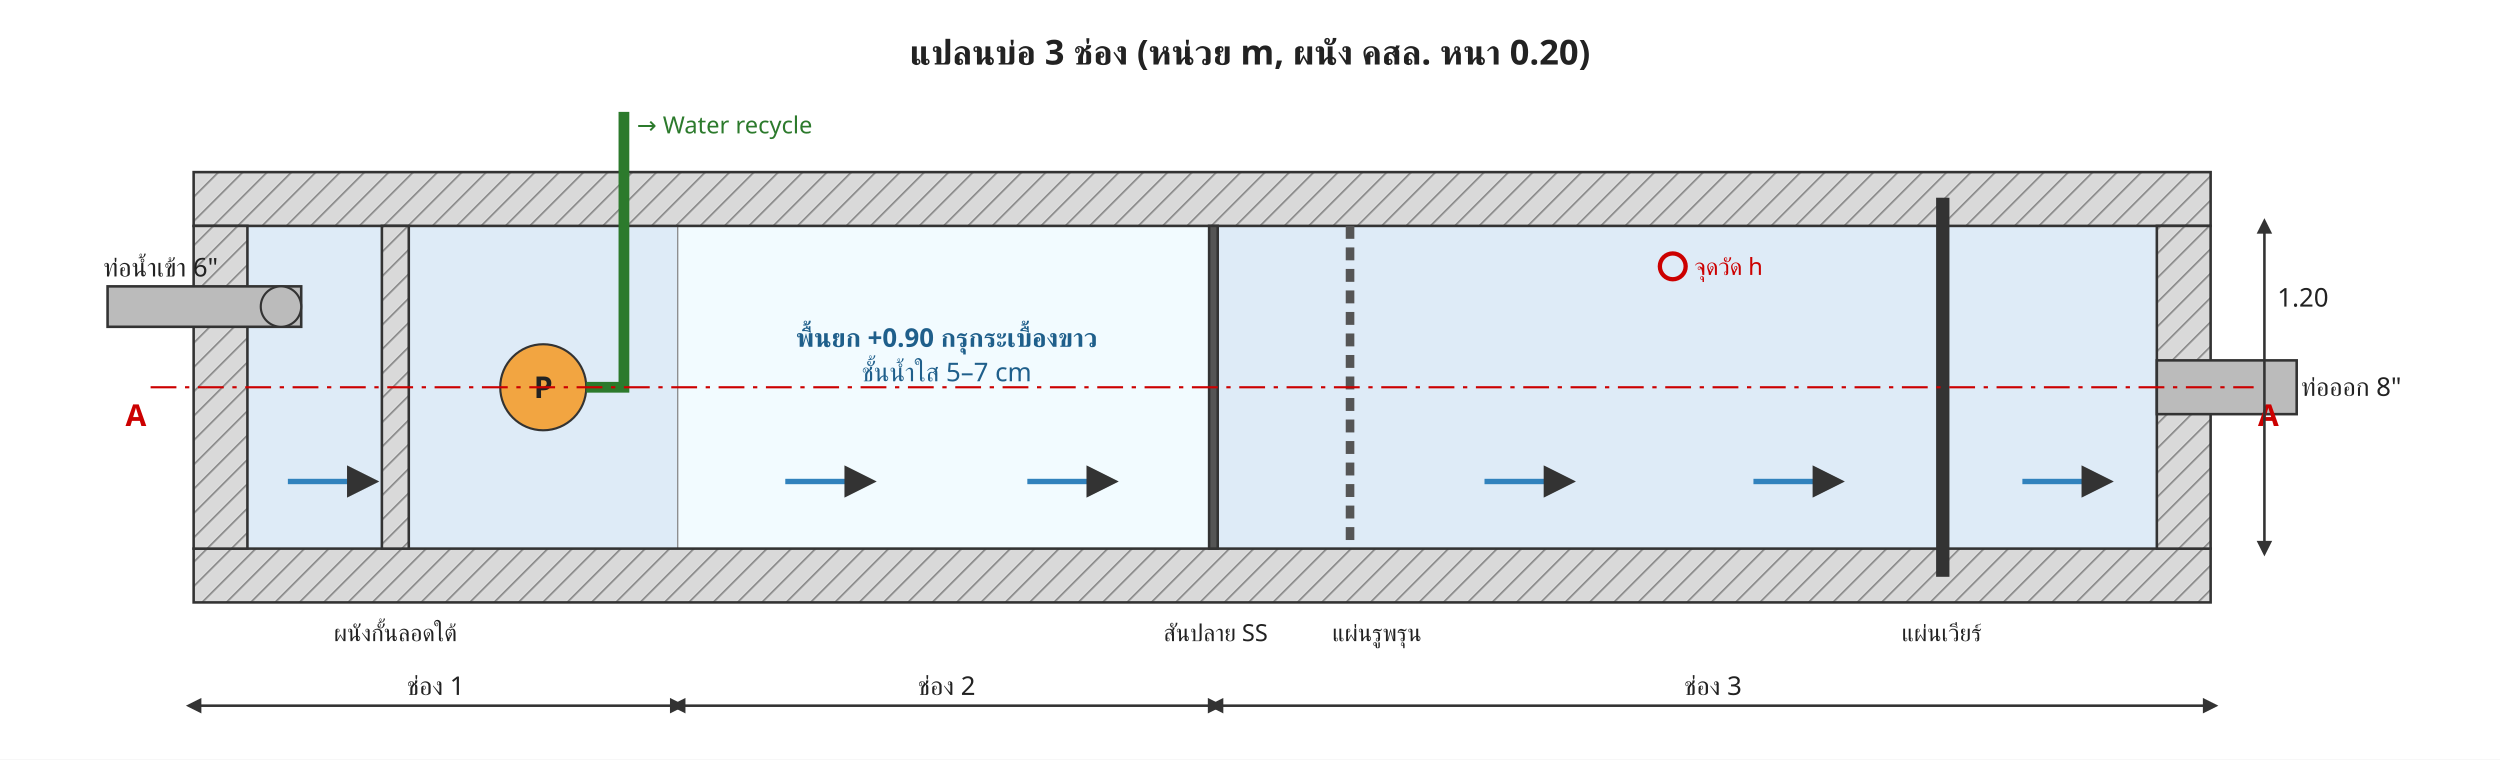
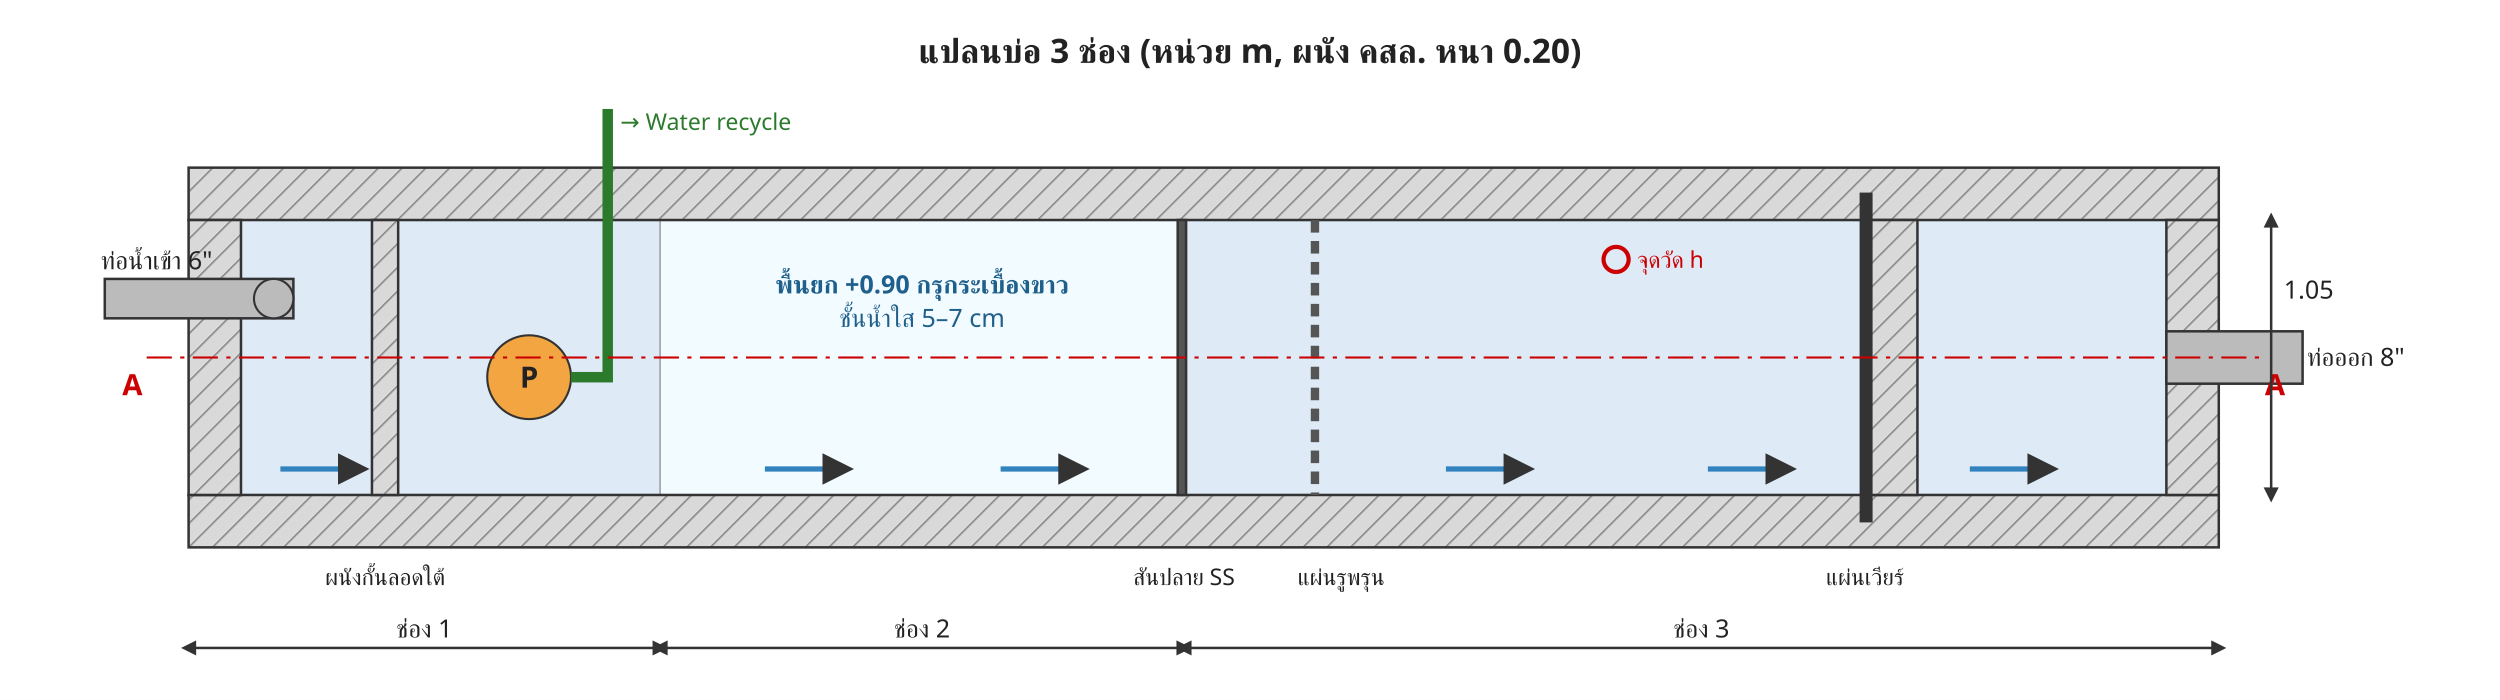
- <svg xmlns="http://www.w3.org/2000/svg" viewBox="0 0 1162 353" width="1162" height="353" font-family="Sarabun, Tahoma, sans-serif">
+ <svg xmlns="http://www.w3.org/2000/svg" viewBox="0 0 1193 334" width="1193" height="334" font-family="Sarabun, Tahoma, sans-serif">
  <defs>
    <pattern id="rc" width="8" height="8" patternUnits="userSpaceOnUse" patternTransform="rotate(45)">
      <rect width="8" height="8" fill="#d9d9d9" />
      <line x1="0" y1="0" x2="0" y2="8" stroke="#888" stroke-width="1.5" />
    </pattern>
    <marker id="a" viewBox="0 0 10 10" refX="5" refY="5" markerWidth="6" markerHeight="6" orient="auto-start-reverse">
      <path d="M0,0 L10,5 L0,10 z" fill="#333" />
    </marker>
  </defs>
-   <rect width="1162" height="353" fill="white" />
-   <text x="581.0" y="30.0" font-size="16" text-anchor="middle" fill="#222" font-weight="bold">แปลนบ่อ 3 ช่อง (หน่วย m, ผนัง คสล. หนา 0.20)</text>
-   <rect x="115.0" y="105.0" width="200.0" height="150.0" fill="#deebf7" stroke="none" stroke-width="1.2" />
-   <rect x="315.0" y="105.0" width="250.0" height="150.0" fill="#f2fbff" stroke="#888" stroke-width="0.6" />
-   <rect x="565.0" y="105.0" width="437.5" height="150.0" fill="#deebf7" stroke="none" stroke-width="1.2" />
-   <rect x="90.0" y="80.0" width="937.5" height="25.0" fill="url(#rc)" stroke="#333" stroke-width="1.2" />
-   <rect x="90.0" y="255.0" width="937.5" height="25.0" fill="url(#rc)" stroke="#333" stroke-width="1.2" />
-   <rect x="90.0" y="105.0" width="25.0" height="150.0" fill="url(#rc)" stroke="#333" stroke-width="1.2" />
-   <rect x="1002.5" y="105.0" width="25.0" height="150.0" fill="url(#rc)" stroke="#333" stroke-width="1.2" />
+   <rect width="1193" height="334" fill="white" />
+   <text x="596.5" y="30.0" font-size="16" text-anchor="middle" fill="#222" font-weight="bold">แปลนบ่อ 3 ช่อง (หน่วย m, ผนัง คสล. หนา 0.20)</text>
+   <rect x="115.0" y="105.0" width="200.0" height="131.2" fill="#deebf7" stroke="none" stroke-width="1.2" />
+   <rect x="315.0" y="105.0" width="250.0" height="131.2" fill="#f2fbff" stroke="#888" stroke-width="0.6" />
+   <rect x="565.0" y="105.0" width="468.8" height="131.2" fill="#deebf7" stroke="none" stroke-width="1.2" />
+   <rect x="90.0" y="80.0" width="968.8" height="25.0" fill="url(#rc)" stroke="#333" stroke-width="1.2" />
+   <rect x="90.0" y="236.2" width="968.8" height="25.0" fill="url(#rc)" stroke="#333" stroke-width="1.2" />
+   <rect x="90.0" y="105.0" width="25.0" height="131.2" fill="url(#rc)" stroke="#333" stroke-width="1.2" />
+   <rect x="1033.8" y="105.0" width="25.0" height="131.2" fill="url(#rc)" stroke="#333" stroke-width="1.2" />
  <rect x="50.0" y="133.1" width="90.0" height="18.8" fill="#bbb" stroke="#333" stroke-width="1.2" />
  <circle cx="130.6" cy="142.5" r="9.4" fill="#bbb" stroke="#333" />
  <text x="48.0" y="128.5" font-size="12" text-anchor="start" fill="#222" font-weight="normal">ท่อน้ำเข้า 6"</text>
-   <rect x="177.5" y="105.0" width="12.5" height="150.0" fill="url(#rc)" stroke="#333" stroke-width="1.2" />
+   <rect x="177.5" y="105.0" width="12.5" height="131.2" fill="url(#rc)" stroke="#333" stroke-width="1.2" />
  <circle cx="252.5" cy="180.0" r="20.0" fill="#f2a541" stroke="#333" />
  <text x="252.5" y="185.0" font-size="14" text-anchor="middle" fill="#222" font-weight="bold">P</text>
  <path d="M272.5,180.0 H290.0 V52.0" fill="none" stroke="#2c7a2c" stroke-width="5" />
  <text x="296.0" y="62.0" font-size="11" text-anchor="start" fill="#2c7a2c" font-weight="normal">→ Water recycle</text>
-   <rect x="562.0" y="105.0" width="4.0" height="150.0" fill="#555" stroke="#333" stroke-width="1.2" />
-   <line x1="627.5" y1="105.0" x2="627.5" y2="255.0" stroke="#555" stroke-width="4" stroke-dasharray="6 4" />
-   <rect x="900.5" y="92.5" width="5.0" height="175.0" fill="#333" stroke="#333" stroke-width="1.2" />
-   <circle cx="777.5" cy="123.8" r="6" fill="none" stroke="#c00" stroke-width="2" />
-   <text x="787.5" y="127.8" font-size="11" text-anchor="start" fill="#c00" font-weight="normal">จุดวัด h</text>
-   <rect x="1002.5" y="167.5" width="65.0" height="25.0" fill="#bbb" stroke="#333" stroke-width="1.2" />
-   <text x="1069.5" y="184.0" font-size="12" text-anchor="start" fill="#222" font-weight="normal">ท่อออก 8"</text>
+   <rect x="562.0" y="105.0" width="4.0" height="131.2" fill="#555" stroke="#333" stroke-width="1.2" />
+   <line x1="627.5" y1="105.0" x2="627.5" y2="236.2" stroke="#555" stroke-width="4" stroke-dasharray="6 4" />
+   <rect x="890.0" y="105.0" width="25.0" height="131.2" fill="url(#rc)" stroke="#333" stroke-width="1.2" />
+   <rect x="888.0" y="92.5" width="5.0" height="156.2" fill="#333" stroke="#333" stroke-width="1.2" />
+   <circle cx="771.2" cy="123.8" r="6" fill="none" stroke="#c00" stroke-width="2" />
+   <text x="781.2" y="127.8" font-size="11" text-anchor="start" fill="#c00" font-weight="normal">จุดวัด h</text>
+   <rect x="1033.8" y="158.1" width="65.0" height="25.0" fill="#bbb" stroke="#333" stroke-width="1.2" />
+   <text x="1100.8" y="174.6" font-size="12" text-anchor="start" fill="#222" font-weight="normal">ท่อออก 8"</text>
  <line x1="133.8" y1="223.8" x2="168.8" y2="223.8" stroke="#3182bd" stroke-width="2.5" marker-end="url(#a)" />
  <line x1="365.0" y1="223.8" x2="400.0" y2="223.8" stroke="#3182bd" stroke-width="2.5" marker-end="url(#a)" />
  <line x1="477.5" y1="223.8" x2="512.5" y2="223.8" stroke="#3182bd" stroke-width="2.5" marker-end="url(#a)" />
  <line x1="690.0" y1="223.8" x2="725.0" y2="223.8" stroke="#3182bd" stroke-width="2.5" marker-end="url(#a)" />
  <line x1="815.0" y1="223.8" x2="850.0" y2="223.8" stroke="#3182bd" stroke-width="2.5" marker-end="url(#a)" />
  <line x1="940.0" y1="223.8" x2="975.0" y2="223.8" stroke="#3182bd" stroke-width="2.5" marker-end="url(#a)" />
-   <text x="440.0" y="161.2" font-size="12" text-anchor="middle" fill="#1f5f8b" font-weight="bold">พื้นยก +0.90 กรุกระเบื้องขาว</text>
-   <text x="440.0" y="177.2" font-size="12" text-anchor="middle" fill="#1f5f8b" font-weight="normal">ชั้นน้ำใส 5–7 cm</text>
-   <line x1="70.0" y1="180.0" x2="1047.5" y2="180.0" stroke="#c00" stroke-width="1" stroke-dasharray="12 4 2 4" />
-   <text x="68.0" y="198.0" font-size="14" text-anchor="end" fill="#c00" font-weight="bold">A</text>
-   <text x="1049.5" y="198.0" font-size="14" text-anchor="start" fill="#c00" font-weight="bold">A</text>
-   <text x="183.8" y="298.0" font-size="11" text-anchor="middle" fill="#222" font-weight="normal">ผนังกั้นลอดใต้</text>
-   <text x="565.0" y="298.0" font-size="11" text-anchor="middle" fill="#222" font-weight="normal">สันปลาย SS</text>
-   <text x="640.0" y="298.0" font-size="11" text-anchor="middle" fill="#222" font-weight="normal">แผ่นรูพรุน</text>
-   <text x="902.5" y="298.0" font-size="11" text-anchor="middle" fill="#222" font-weight="normal">แผ่นเวียร์</text>
-   <line x1="90.0" y1="328.0" x2="315.0" y2="328.0" stroke="#333" stroke-width="1.2" marker-start="url(#a)" marker-end="url(#a)" />
-   <text x="202.5" y="323.0" font-size="12" text-anchor="middle" fill="#222" font-weight="normal">ช่อง 1</text>
-   <line x1="315.0" y1="328.0" x2="565.0" y2="328.0" stroke="#333" stroke-width="1.2" marker-start="url(#a)" marker-end="url(#a)" />
-   <text x="440.0" y="323.0" font-size="12" text-anchor="middle" fill="#222" font-weight="normal">ช่อง 2</text>
-   <line x1="565.0" y1="328.0" x2="1027.5" y2="328.0" stroke="#333" stroke-width="1.2" marker-start="url(#a)" marker-end="url(#a)" />
-   <text x="796.2" y="323.0" font-size="12" text-anchor="middle" fill="#222" font-weight="normal">ช่อง 3</text>
-   <line x1="1052.5" y1="105.0" x2="1052.5" y2="255.0" stroke="#333" stroke-width="1.2" marker-start="url(#a)" marker-end="url(#a)" />
-   <text x="1058.5" y="142.5" font-size="12" text-anchor="start" fill="#222" font-weight="normal">1.20</text>
+   <text x="440.0" y="140.0" font-size="12" text-anchor="middle" fill="#1f5f8b" font-weight="bold">พื้นยก +0.90 กรุกระเบื้องขาว</text>
+   <text x="440.0" y="156.0" font-size="12" text-anchor="middle" fill="#1f5f8b" font-weight="normal">ชั้นน้ำใส 5–7 cm</text>
+   <line x1="70.0" y1="170.6" x2="1078.8" y2="170.6" stroke="#c00" stroke-width="1" stroke-dasharray="12 4 2 4" />
+   <text x="68.0" y="188.6" font-size="14" text-anchor="end" fill="#c00" font-weight="bold">A</text>
+   <text x="1080.8" y="188.6" font-size="14" text-anchor="start" fill="#c00" font-weight="bold">A</text>
+   <text x="183.8" y="279.2" font-size="11" text-anchor="middle" fill="#222" font-weight="normal">ผนังกั้นลอดใต้</text>
+   <text x="565.0" y="279.2" font-size="11" text-anchor="middle" fill="#222" font-weight="normal">สันปลาย SS</text>
+   <text x="640.0" y="279.2" font-size="11" text-anchor="middle" fill="#222" font-weight="normal">แผ่นรูพรุน</text>
+   <text x="890.0" y="279.2" font-size="11" text-anchor="middle" fill="#222" font-weight="normal">แผ่นเวียร์</text>
+   <line x1="90.0" y1="309.2" x2="315.0" y2="309.2" stroke="#333" stroke-width="1.2" marker-start="url(#a)" marker-end="url(#a)" />
+   <text x="202.5" y="304.2" font-size="12" text-anchor="middle" fill="#222" font-weight="normal">ช่อง 1</text>
+   <line x1="315.0" y1="309.2" x2="565.0" y2="309.2" stroke="#333" stroke-width="1.2" marker-start="url(#a)" marker-end="url(#a)" />
+   <text x="440.0" y="304.2" font-size="12" text-anchor="middle" fill="#222" font-weight="normal">ช่อง 2</text>
+   <line x1="565.0" y1="309.2" x2="1058.8" y2="309.2" stroke="#333" stroke-width="1.2" marker-start="url(#a)" marker-end="url(#a)" />
+   <text x="811.9" y="304.2" font-size="12" text-anchor="middle" fill="#222" font-weight="normal">ช่อง 3</text>
+   <line x1="1083.8" y1="105.0" x2="1083.8" y2="236.2" stroke="#333" stroke-width="1.2" marker-start="url(#a)" marker-end="url(#a)" />
+   <text x="1089.8" y="142.5" font-size="12" text-anchor="start" fill="#222" font-weight="normal">1.05</text>
</svg>
